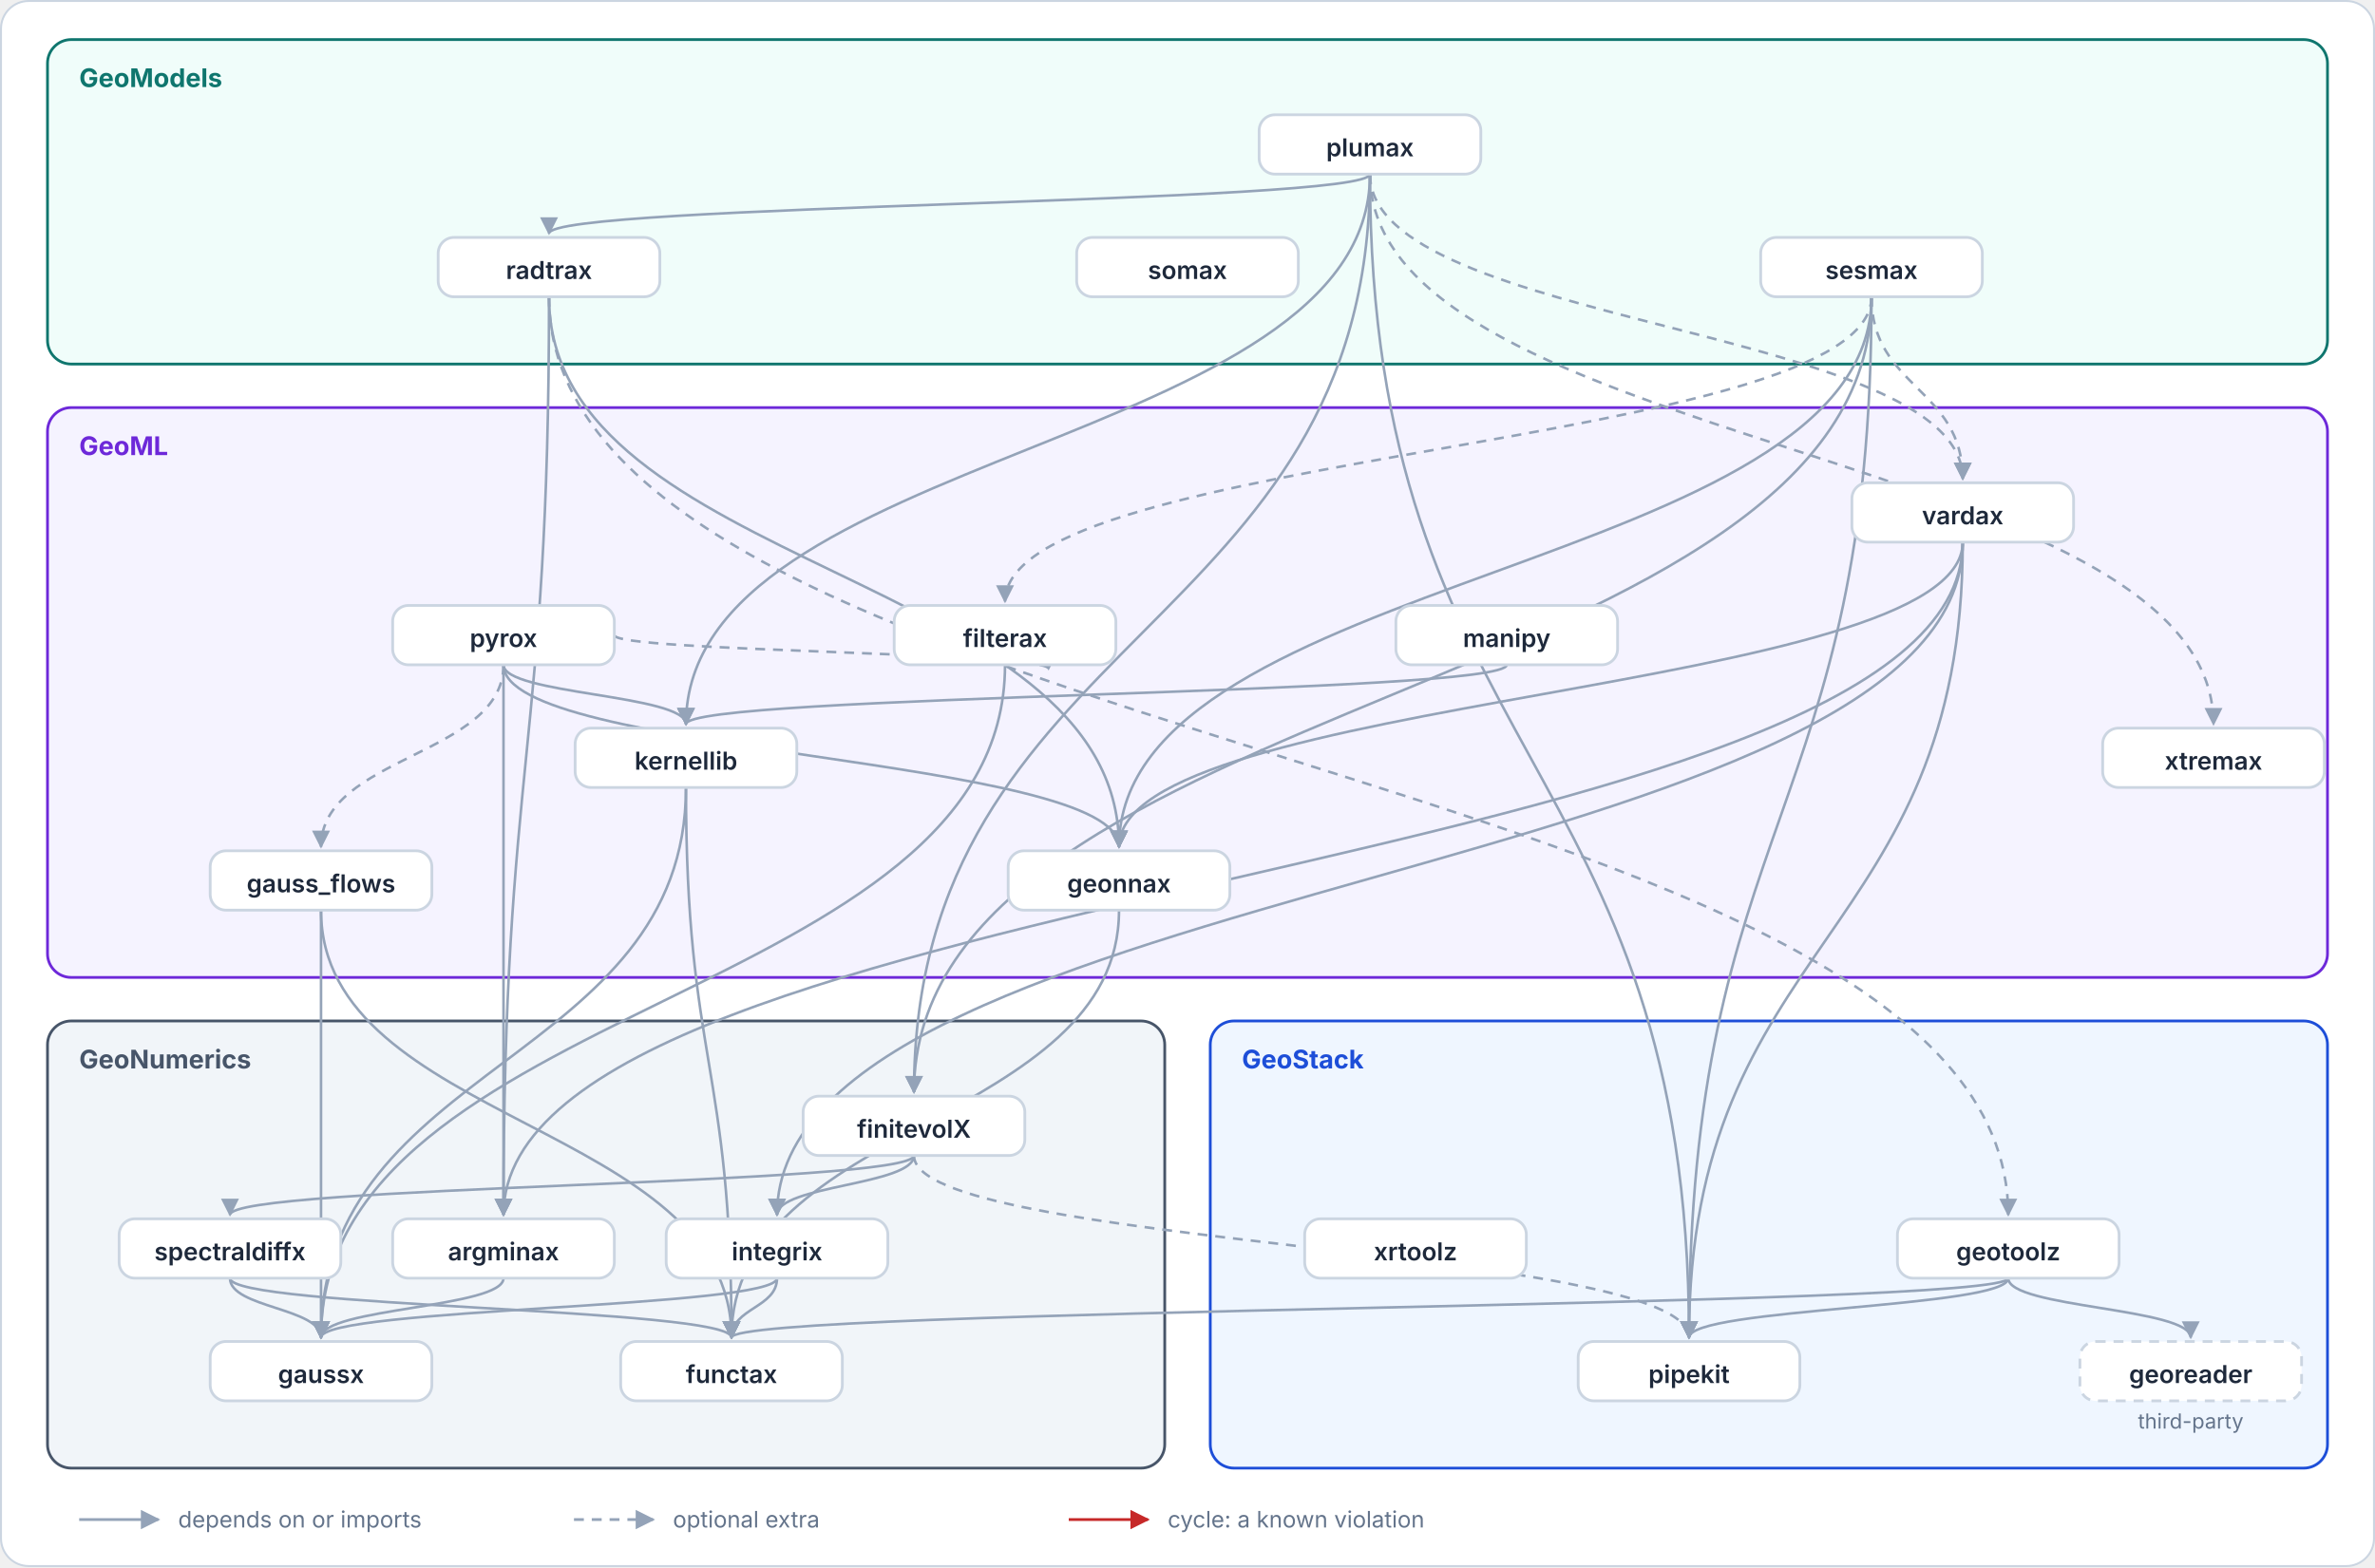
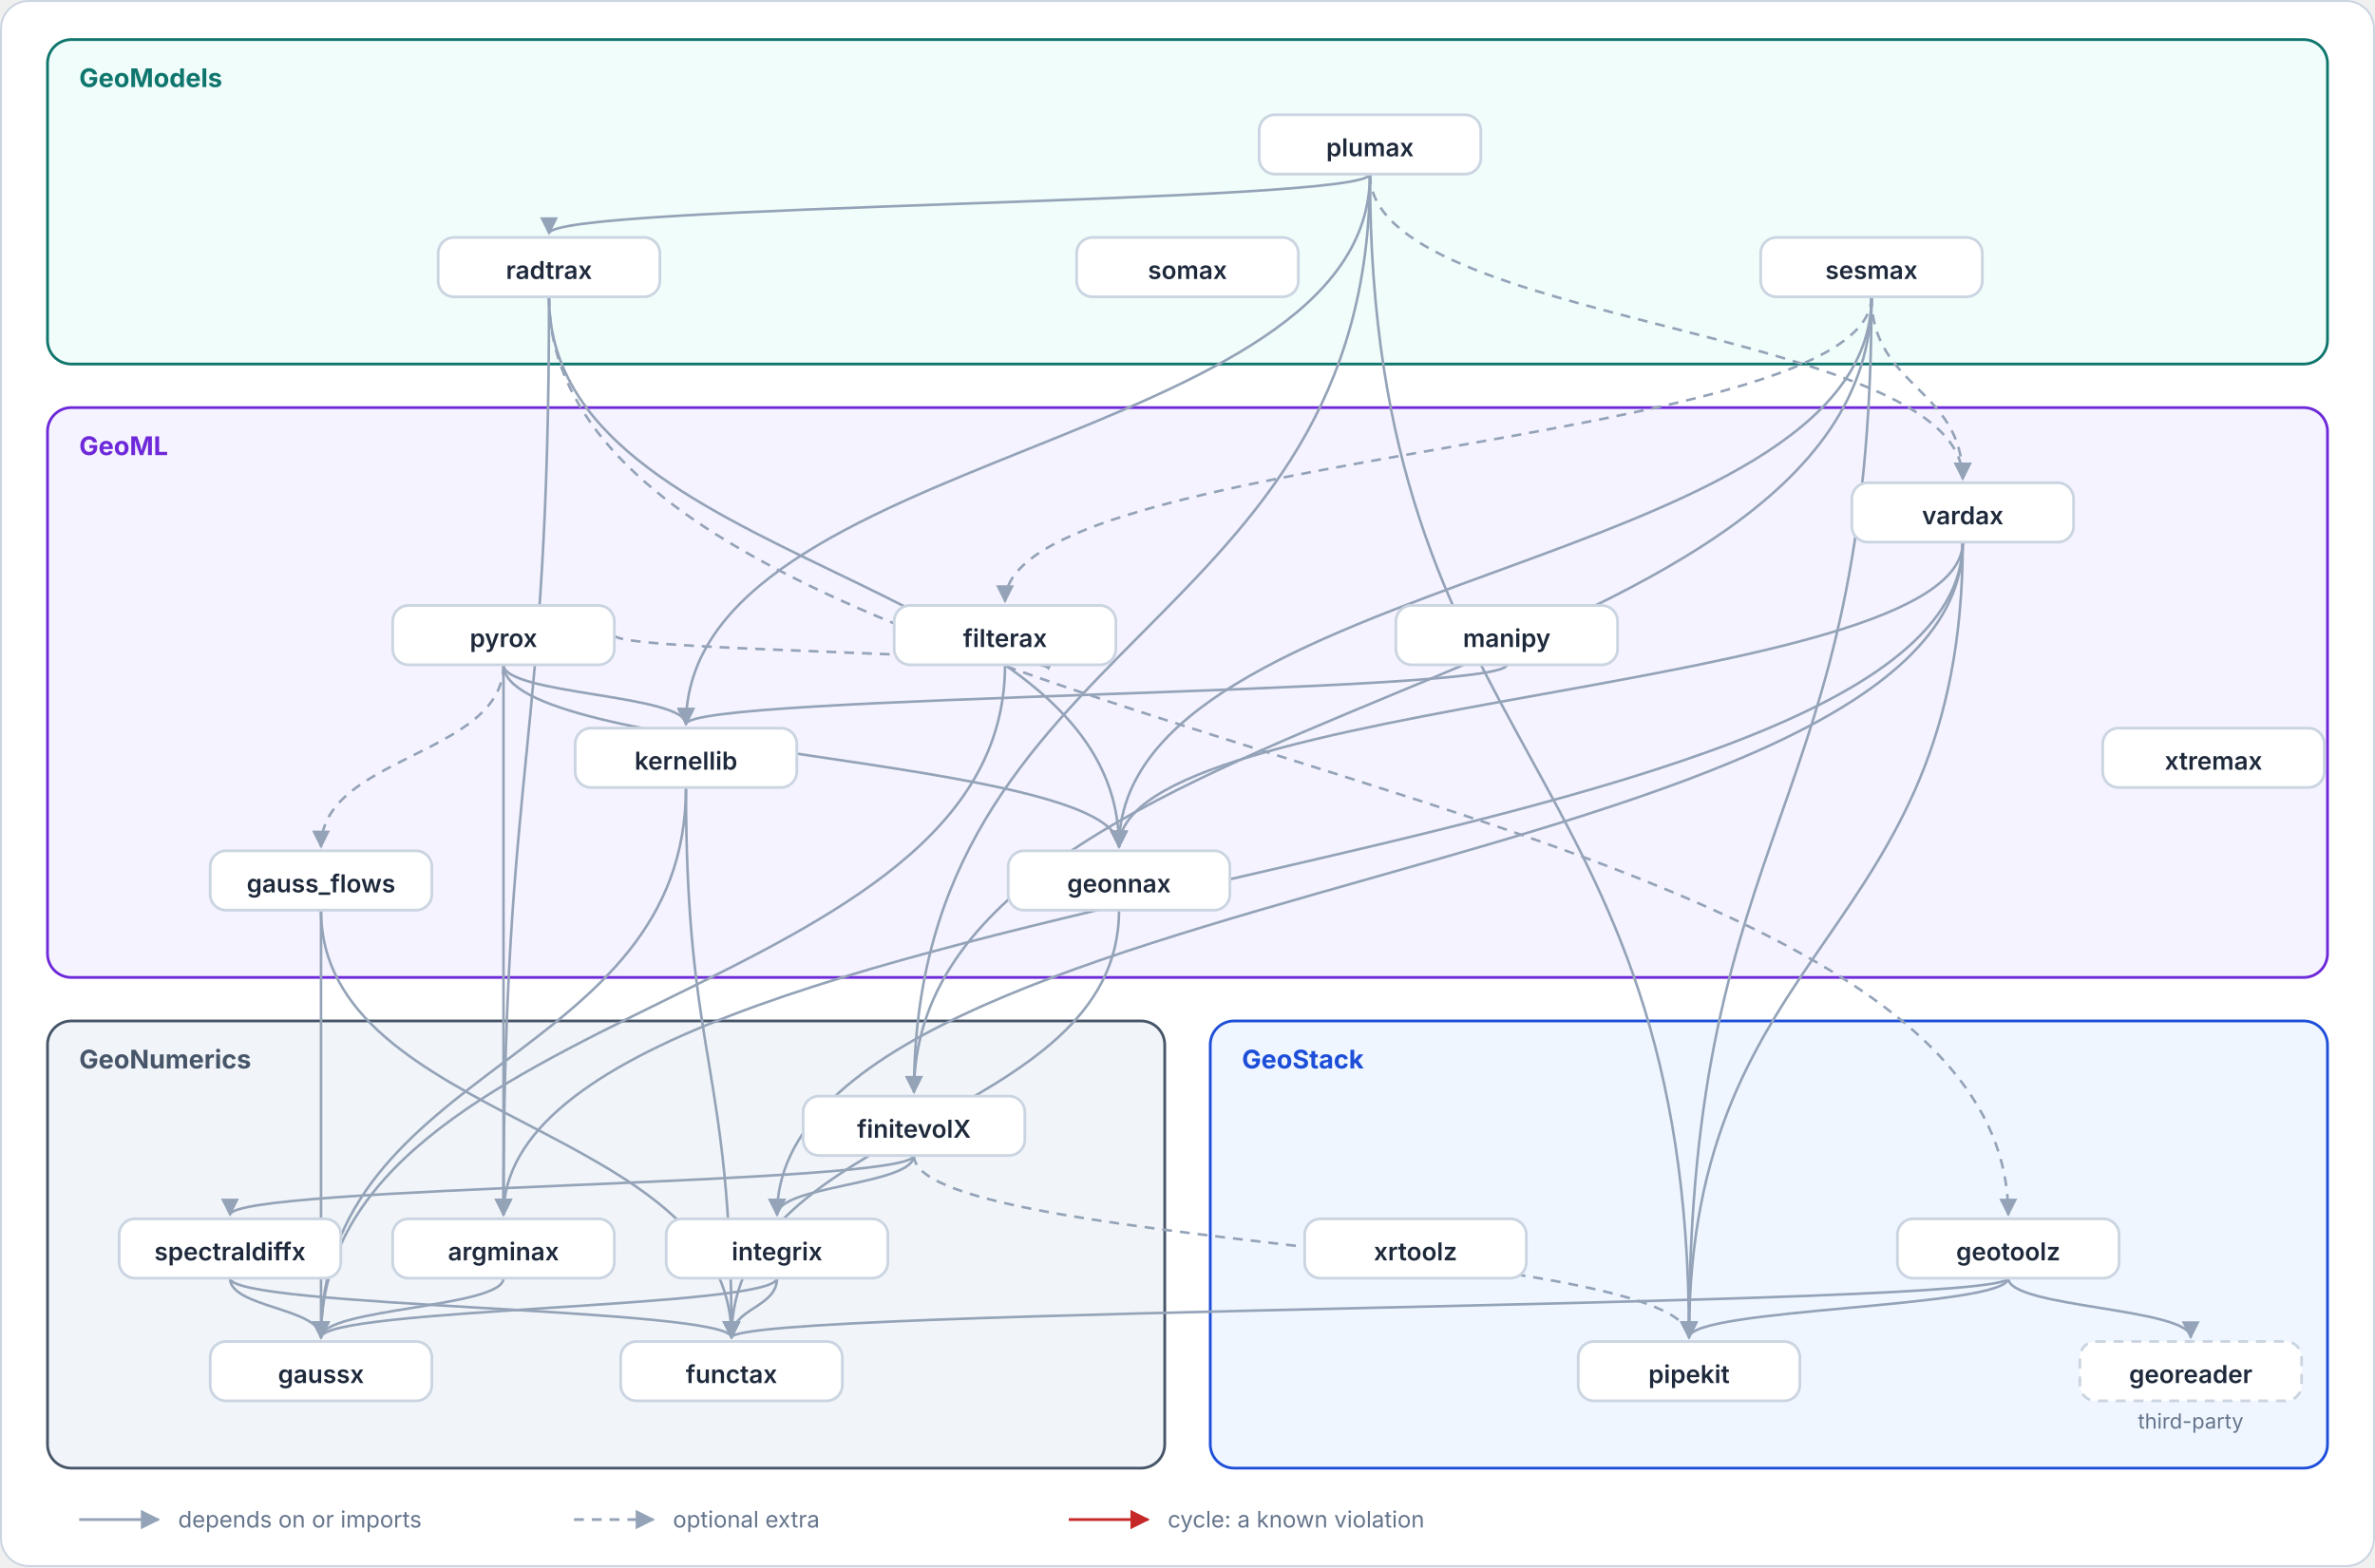
<svg xmlns="http://www.w3.org/2000/svg" viewBox="0 0 1200 792" width="1200" height="792" role="img" aria-label="How the repositories import each other, by layer: imports point down, GeoStack and GeoNumerics sit side by side at the bottom. Solid edges are dependencies or imports, dashed edges optional extras; red edges form a cycle, a known violation. Drawn from the generated graph on the dependency-graph page." font-family="Inter, 'Helvetica Neue', Arial, 'DejaVu Sans', sans-serif">
  <defs>
    <marker id="m94a3b8" viewBox="0 0 10 10" refX="9" refY="5" markerWidth="7" markerHeight="7" orient="auto-start-reverse">
      <path d="M0,0 L10,5 L0,10 z" fill="#94a3b8" />
    </marker>
    <marker id="mc62828" viewBox="0 0 10 10" refX="9" refY="5" markerWidth="7" markerHeight="7" orient="auto-start-reverse">
      <path d="M0,0 L10,5 L0,10 z" fill="#c62828" />
    </marker>
  </defs>
  <rect x="0.5" y="0.5" width="1199" height="791" rx="14" fill="#ffffff" stroke="#cbd5e1" />
  <rect x="24.0" y="20.0" width="1152.0" height="164.0" rx="12" fill="#f0fdfa" stroke="#0f766e" stroke-width="1.4" />
  <text x="40.0" y="44.0" font-size="13" fill="#0f766e" text-anchor="start" font-weight="700">GeoModels</text>
  <rect x="24.0" y="206.0" width="1152.0" height="288.0" rx="12" fill="#f5f3ff" stroke="#6d28d9" stroke-width="1.4" />
  <text x="40.0" y="230.0" font-size="13" fill="#6d28d9" text-anchor="start" font-weight="700">GeoML</text>
  <rect x="24.0" y="516.0" width="564.5" height="226.0" rx="12" fill="#f1f5f9" stroke="#475569" stroke-width="1.4" />
  <text x="40.0" y="540.0" font-size="13" fill="#475569" text-anchor="start" font-weight="700">GeoNumerics</text>
  <rect x="611.5" y="516.0" width="564.5" height="226.0" rx="12" fill="#eff6ff" stroke="#1d4ed8" stroke-width="1.4" />
  <text x="627.5" y="540.0" font-size="13" fill="#1d4ed8" text-anchor="start" font-weight="700">GeoStack</text>
  <path d="M254.4,646.0 C254.4,661.0 162.2,661.0 162.2,676.0" fill="none" stroke="#94a3b8" stroke-width="1.3" marker-end="url(#m94a3b8)" />
  <path d="M507.8,336.0 C507.8,506.0 162.2,506.0 162.2,676.0" fill="none" stroke="#94a3b8" stroke-width="1.3" marker-end="url(#m94a3b8)" />
  <path d="M461.8,584.0 C461.8,599.0 392.6,599.0 392.6,614.0" fill="none" stroke="#94a3b8" stroke-width="1.3" marker-end="url(#m94a3b8)" />
  <path d="M461.8,584.0 C461.8,630.0 853.4,630.0 853.4,676.0" fill="none" stroke="#94a3b8" stroke-width="1.3" stroke-dasharray="5 4" marker-end="url(#m94a3b8)" />
  <path d="M461.8,584.0 C461.8,599.0 116.2,599.0 116.2,614.0" fill="none" stroke="#94a3b8" stroke-width="1.3" marker-end="url(#m94a3b8)" />
  <path d="M162.2,460.0 C162.2,568.0 369.6,568.0 369.6,676.0" fill="none" stroke="#94a3b8" stroke-width="1.3" marker-end="url(#m94a3b8)" />
  <path d="M162.2,460.0 C162.2,568.0 162.2,568.0 162.2,676.0" fill="none" stroke="#94a3b8" stroke-width="1.3" marker-end="url(#m94a3b8)" />
  <path d="M565.4,460.0 C565.4,568.0 369.6,568.0 369.6,676.0" fill="none" stroke="#94a3b8" stroke-width="1.3" marker-end="url(#m94a3b8)" />
  <path d="M1014.7,646.0 C1014.7,661.0 369.6,661.0 369.6,676.0" fill="none" stroke="#94a3b8" stroke-width="1.3" marker-end="url(#m94a3b8)" />
  <path d="M1014.7,646.0 C1014.7,661.0 1106.9,661.0 1106.9,676.0" fill="none" stroke="#94a3b8" stroke-width="1.3" marker-end="url(#m94a3b8)" />
  <path d="M1014.7,646.0 C1014.7,661.0 853.4,661.0 853.4,676.0" fill="none" stroke="#94a3b8" stroke-width="1.3" marker-end="url(#m94a3b8)" />
  <path d="M392.6,646.0 C392.6,661.0 369.6,661.0 369.6,676.0" fill="none" stroke="#94a3b8" stroke-width="1.3" marker-end="url(#m94a3b8)" />
  <path d="M392.6,646.0 C392.6,661.0 162.2,661.0 162.2,676.0" fill="none" stroke="#94a3b8" stroke-width="1.3" marker-end="url(#m94a3b8)" />
  <path d="M346.6,398.0 C346.6,537.0 369.6,537.0 369.6,676.0" fill="none" stroke="#94a3b8" stroke-width="1.3" marker-end="url(#m94a3b8)" />
  <path d="M346.6,398.0 C346.6,537.0 162.2,537.0 162.2,676.0" fill="none" stroke="#94a3b8" stroke-width="1.3" marker-end="url(#m94a3b8)" />
  <path d="M761.3,336.0 C761.3,351.0 346.6,351.0 346.6,366.0" fill="none" stroke="#94a3b8" stroke-width="1.3" marker-end="url(#m94a3b8)" />
  <path d="M692.2,88.0 C692.2,320.0 461.8,320.0 461.8,552.0" fill="none" stroke="#94a3b8" stroke-width="1.3" marker-end="url(#m94a3b8)" />
  <path d="M692.2,88.0 C692.2,227.0 346.6,227.0 346.6,366.0" fill="none" stroke="#94a3b8" stroke-width="1.3" marker-end="url(#m94a3b8)" />
  <path d="M692.2,88.0 C692.2,382.0 853.4,382.0 853.4,676.0" fill="none" stroke="#94a3b8" stroke-width="1.3" marker-end="url(#m94a3b8)" />
  <path d="M692.2,88.0 C692.2,103.0 277.4,103.0 277.4,118.0" fill="none" stroke="#94a3b8" stroke-width="1.3" marker-end="url(#m94a3b8)" />
  <path d="M692.2,88.0 C692.2,165.0 991.7,165.0 991.7,242.0" fill="none" stroke="#94a3b8" stroke-width="1.3" stroke-dasharray="5 4" marker-end="url(#m94a3b8)" />
-   <path d="M692.2,88.0 C692.2,227.0 1118.4,227.0 1118.4,366.0" fill="none" stroke="#94a3b8" stroke-width="1.3" stroke-dasharray="5 4" marker-end="url(#m94a3b8)" />
  <path d="M254.4,336.0 C254.4,475.0 254.4,475.0 254.4,614.0" fill="none" stroke="#94a3b8" stroke-width="1.3" marker-end="url(#m94a3b8)" />
  <path d="M310.4,321.0 C310.4,329.5 529.8,329.5 529.8,338.0" fill="none" stroke="#94a3b8" stroke-width="1.3" stroke-dasharray="5 4" marker-end="url(#m94a3b8)" />
  <path d="M254.4,336.0 C254.4,382.0 162.2,382.0 162.2,428.0" fill="none" stroke="#94a3b8" stroke-width="1.3" stroke-dasharray="5 4" marker-end="url(#m94a3b8)" />
  <path d="M254.4,336.0 C254.4,382.0 565.4,382.0 565.4,428.0" fill="none" stroke="#94a3b8" stroke-width="1.3" marker-end="url(#m94a3b8)" />
  <path d="M254.4,336.0 C254.4,351.0 346.6,351.0 346.6,366.0" fill="none" stroke="#94a3b8" stroke-width="1.3" marker-end="url(#m94a3b8)" />
  <path d="M277.4,150.0 C277.4,382.0 254.4,382.0 254.4,614.0" fill="none" stroke="#94a3b8" stroke-width="1.3" marker-end="url(#m94a3b8)" />
  <path d="M277.4,150.0 C277.4,289.0 565.4,289.0 565.4,428.0" fill="none" stroke="#94a3b8" stroke-width="1.3" marker-end="url(#m94a3b8)" />
  <path d="M277.4,150.0 C277.4,382.0 1014.7,382.0 1014.7,614.0" fill="none" stroke="#94a3b8" stroke-width="1.3" stroke-dasharray="5 4" marker-end="url(#m94a3b8)" />
  <path d="M945.6,150.0 C945.6,227.0 507.8,227.0 507.8,304.0" fill="none" stroke="#94a3b8" stroke-width="1.3" stroke-dasharray="5 4" marker-end="url(#m94a3b8)" />
  <path d="M945.6,150.0 C945.6,351.0 461.8,351.0 461.8,552.0" fill="none" stroke="#94a3b8" stroke-width="1.3" marker-end="url(#m94a3b8)" />
  <path d="M945.6,150.0 C945.6,289.0 565.4,289.0 565.4,428.0" fill="none" stroke="#94a3b8" stroke-width="1.3" marker-end="url(#m94a3b8)" />
  <path d="M945.6,150.0 C945.6,413.0 853.4,413.0 853.4,676.0" fill="none" stroke="#94a3b8" stroke-width="1.3" marker-end="url(#m94a3b8)" />
  <path d="M945.6,150.0 C945.6,196.0 991.7,196.0 991.7,242.0" fill="none" stroke="#94a3b8" stroke-width="1.3" stroke-dasharray="5 4" marker-end="url(#m94a3b8)" />
  <path d="M116.2,646.0 C116.2,661.0 369.6,661.0 369.6,676.0" fill="none" stroke="#94a3b8" stroke-width="1.3" marker-end="url(#m94a3b8)" />
  <path d="M116.2,646.0 C116.2,661.0 162.2,661.0 162.2,676.0" fill="none" stroke="#94a3b8" stroke-width="1.3" marker-end="url(#m94a3b8)" />
  <path d="M991.7,274.0 C991.7,444.0 254.4,444.0 254.4,614.0" fill="none" stroke="#94a3b8" stroke-width="1.3" marker-end="url(#m94a3b8)" />
  <path d="M991.7,274.0 C991.7,351.0 565.4,351.0 565.4,428.0" fill="none" stroke="#94a3b8" stroke-width="1.3" marker-end="url(#m94a3b8)" />
  <path d="M991.7,274.0 C991.7,444.0 392.6,444.0 392.6,614.0" fill="none" stroke="#94a3b8" stroke-width="1.3" marker-end="url(#m94a3b8)" />
  <path d="M991.7,274.0 C991.7,475.0 853.4,475.0 853.4,676.0" fill="none" stroke="#94a3b8" stroke-width="1.3" marker-end="url(#m94a3b8)" />
  <rect x="636.2" y="58.0" width="112.0" height="30.0" rx="8" fill="#ffffff" stroke="#cbd5e1" stroke-width="1.4" />
  <text x="692.2" y="79.0" font-size="12.5" fill="#1e293b" text-anchor="middle" font-weight="600">plumax</text>
  <rect x="221.4" y="120.0" width="112.0" height="30.0" rx="8" fill="#ffffff" stroke="#cbd5e1" stroke-width="1.4" />
  <text x="277.4" y="141.0" font-size="12.5" fill="#1e293b" text-anchor="middle" font-weight="600">radtrax</text>
  <rect x="544.0" y="120.0" width="112.0" height="30.0" rx="8" fill="#ffffff" stroke="#cbd5e1" stroke-width="1.4" />
  <text x="600.0" y="141.0" font-size="12.5" fill="#1e293b" text-anchor="middle" font-weight="600">somax</text>
  <rect x="889.6" y="120.0" width="112.0" height="30.0" rx="8" fill="#ffffff" stroke="#cbd5e1" stroke-width="1.4" />
  <text x="945.6" y="141.0" font-size="12.5" fill="#1e293b" text-anchor="middle" font-weight="600">sesmax</text>
  <rect x="935.7" y="244.0" width="112.0" height="30.0" rx="8" fill="#ffffff" stroke="#cbd5e1" stroke-width="1.4" />
  <text x="991.7" y="265.0" font-size="12.5" fill="#1e293b" text-anchor="middle" font-weight="600">vardax</text>
  <rect x="198.4" y="306.0" width="112.0" height="30.0" rx="8" fill="#ffffff" stroke="#cbd5e1" stroke-width="1.4" />
  <text x="254.4" y="327.0" font-size="12.5" fill="#1e293b" text-anchor="middle" font-weight="600">pyrox</text>
  <rect x="451.8" y="306.0" width="112.0" height="30.0" rx="8" fill="#ffffff" stroke="#cbd5e1" stroke-width="1.4" />
  <text x="507.8" y="327.0" font-size="12.5" fill="#1e293b" text-anchor="middle" font-weight="600">filterax</text>
  <rect x="705.3" y="306.0" width="112.0" height="30.0" rx="8" fill="#ffffff" stroke="#cbd5e1" stroke-width="1.4" />
  <text x="761.3" y="327.0" font-size="12.5" fill="#1e293b" text-anchor="middle" font-weight="600">manipy</text>
  <rect x="290.6" y="368.0" width="112.0" height="30.0" rx="8" fill="#ffffff" stroke="#cbd5e1" stroke-width="1.4" />
  <text x="346.6" y="389.0" font-size="12.5" fill="#1e293b" text-anchor="middle" font-weight="600">kernellib</text>
  <rect x="1062.4" y="368.0" width="112.0" height="30.0" rx="8" fill="#ffffff" stroke="#cbd5e1" stroke-width="1.4" />
  <text x="1118.4" y="389.0" font-size="12.5" fill="#1e293b" text-anchor="middle" font-weight="600">xtremax</text>
  <rect x="106.2" y="430.0" width="112.0" height="30.0" rx="8" fill="#ffffff" stroke="#cbd5e1" stroke-width="1.4" />
  <text x="162.2" y="451.0" font-size="12.5" fill="#1e293b" text-anchor="middle" font-weight="600">gauss_flows</text>
  <rect x="509.4" y="430.0" width="112.0" height="30.0" rx="8" fill="#ffffff" stroke="#cbd5e1" stroke-width="1.4" />
  <text x="565.4" y="451.0" font-size="12.5" fill="#1e293b" text-anchor="middle" font-weight="600">geonnax</text>
  <rect x="405.8" y="554.0" width="112.0" height="30.0" rx="8" fill="#ffffff" stroke="#cbd5e1" stroke-width="1.4" />
  <text x="461.8" y="575.0" font-size="12.5" fill="#1e293b" text-anchor="middle" font-weight="600">finitevolX</text>
  <rect x="60.2" y="616.0" width="112.0" height="30.0" rx="8" fill="#ffffff" stroke="#cbd5e1" stroke-width="1.4" />
  <text x="116.2" y="637.0" font-size="12.5" fill="#1e293b" text-anchor="middle" font-weight="600">spectraldiffx</text>
  <rect x="198.4" y="616.0" width="112.0" height="30.0" rx="8" fill="#ffffff" stroke="#cbd5e1" stroke-width="1.4" />
  <text x="254.4" y="637.0" font-size="12.5" fill="#1e293b" text-anchor="middle" font-weight="600">argminax</text>
  <rect x="336.6" y="616.0" width="112.0" height="30.0" rx="8" fill="#ffffff" stroke="#cbd5e1" stroke-width="1.4" />
  <text x="392.6" y="637.0" font-size="12.5" fill="#1e293b" text-anchor="middle" font-weight="600">integrix</text>
  <rect x="106.2" y="678.0" width="112.0" height="30.0" rx="8" fill="#ffffff" stroke="#cbd5e1" stroke-width="1.4" />
  <text x="162.2" y="699.0" font-size="12.5" fill="#1e293b" text-anchor="middle" font-weight="600">gaussx</text>
  <rect x="313.6" y="678.0" width="112.0" height="30.0" rx="8" fill="#ffffff" stroke="#cbd5e1" stroke-width="1.4" />
  <text x="369.6" y="699.0" font-size="12.5" fill="#1e293b" text-anchor="middle" font-weight="600">functax</text>
  <rect x="659.2" y="616.0" width="112.0" height="30.0" rx="8" fill="#ffffff" stroke="#cbd5e1" stroke-width="1.4" />
  <text x="715.2" y="637.0" font-size="12.5" fill="#1e293b" text-anchor="middle" font-weight="600">xrtoolz</text>
  <rect x="958.7" y="616.0" width="112.0" height="30.0" rx="8" fill="#ffffff" stroke="#cbd5e1" stroke-width="1.4" />
  <text x="1014.7" y="637.0" font-size="12.5" fill="#1e293b" text-anchor="middle" font-weight="600">geotoolz</text>
  <rect x="797.4" y="678.0" width="112.0" height="30.0" rx="8" fill="#ffffff" stroke="#cbd5e1" stroke-width="1.4" />
  <text x="853.4" y="699.0" font-size="12.5" fill="#1e293b" text-anchor="middle" font-weight="600">pipekit</text>
  <rect x="1050.9" y="678.0" width="112.0" height="30.0" rx="8" fill="#ffffff" stroke="#cbd5e1" stroke-width="1.4" stroke-dasharray="5 4" />
  <text x="1106.9" y="699.0" font-size="12.5" fill="#1e293b" text-anchor="middle" font-weight="600">georeader</text>
  <text x="1106.9" y="722.0" font-size="10.5" fill="#64748b" text-anchor="middle" font-weight="400">third-party</text>
  <path d="M40.0,768.0 L80.0,768.0" fill="none" stroke="#94a3b8" stroke-width="1.4" stroke-linejoin="round" marker-end="url(#m94a3b8)" />
  <text x="90.0" y="772.0" font-size="11.5" fill="#64748b" text-anchor="start" font-weight="400">depends on or imports</text>
  <path d="M290.0,768.0 L330.0,768.0" fill="none" stroke="#94a3b8" stroke-width="1.4" stroke-linejoin="round" stroke-dasharray="5 4" marker-end="url(#m94a3b8)" />
  <text x="340.0" y="772.0" font-size="11.5" fill="#64748b" text-anchor="start" font-weight="400">optional extra</text>
  <path d="M540.0,768.0 L580.0,768.0" fill="none" stroke="#c62828" stroke-width="1.4" stroke-linejoin="round" marker-end="url(#mc62828)" />
  <text x="590.0" y="772.0" font-size="11.5" fill="#64748b" text-anchor="start" font-weight="400">cycle: a known violation</text>
</svg>
